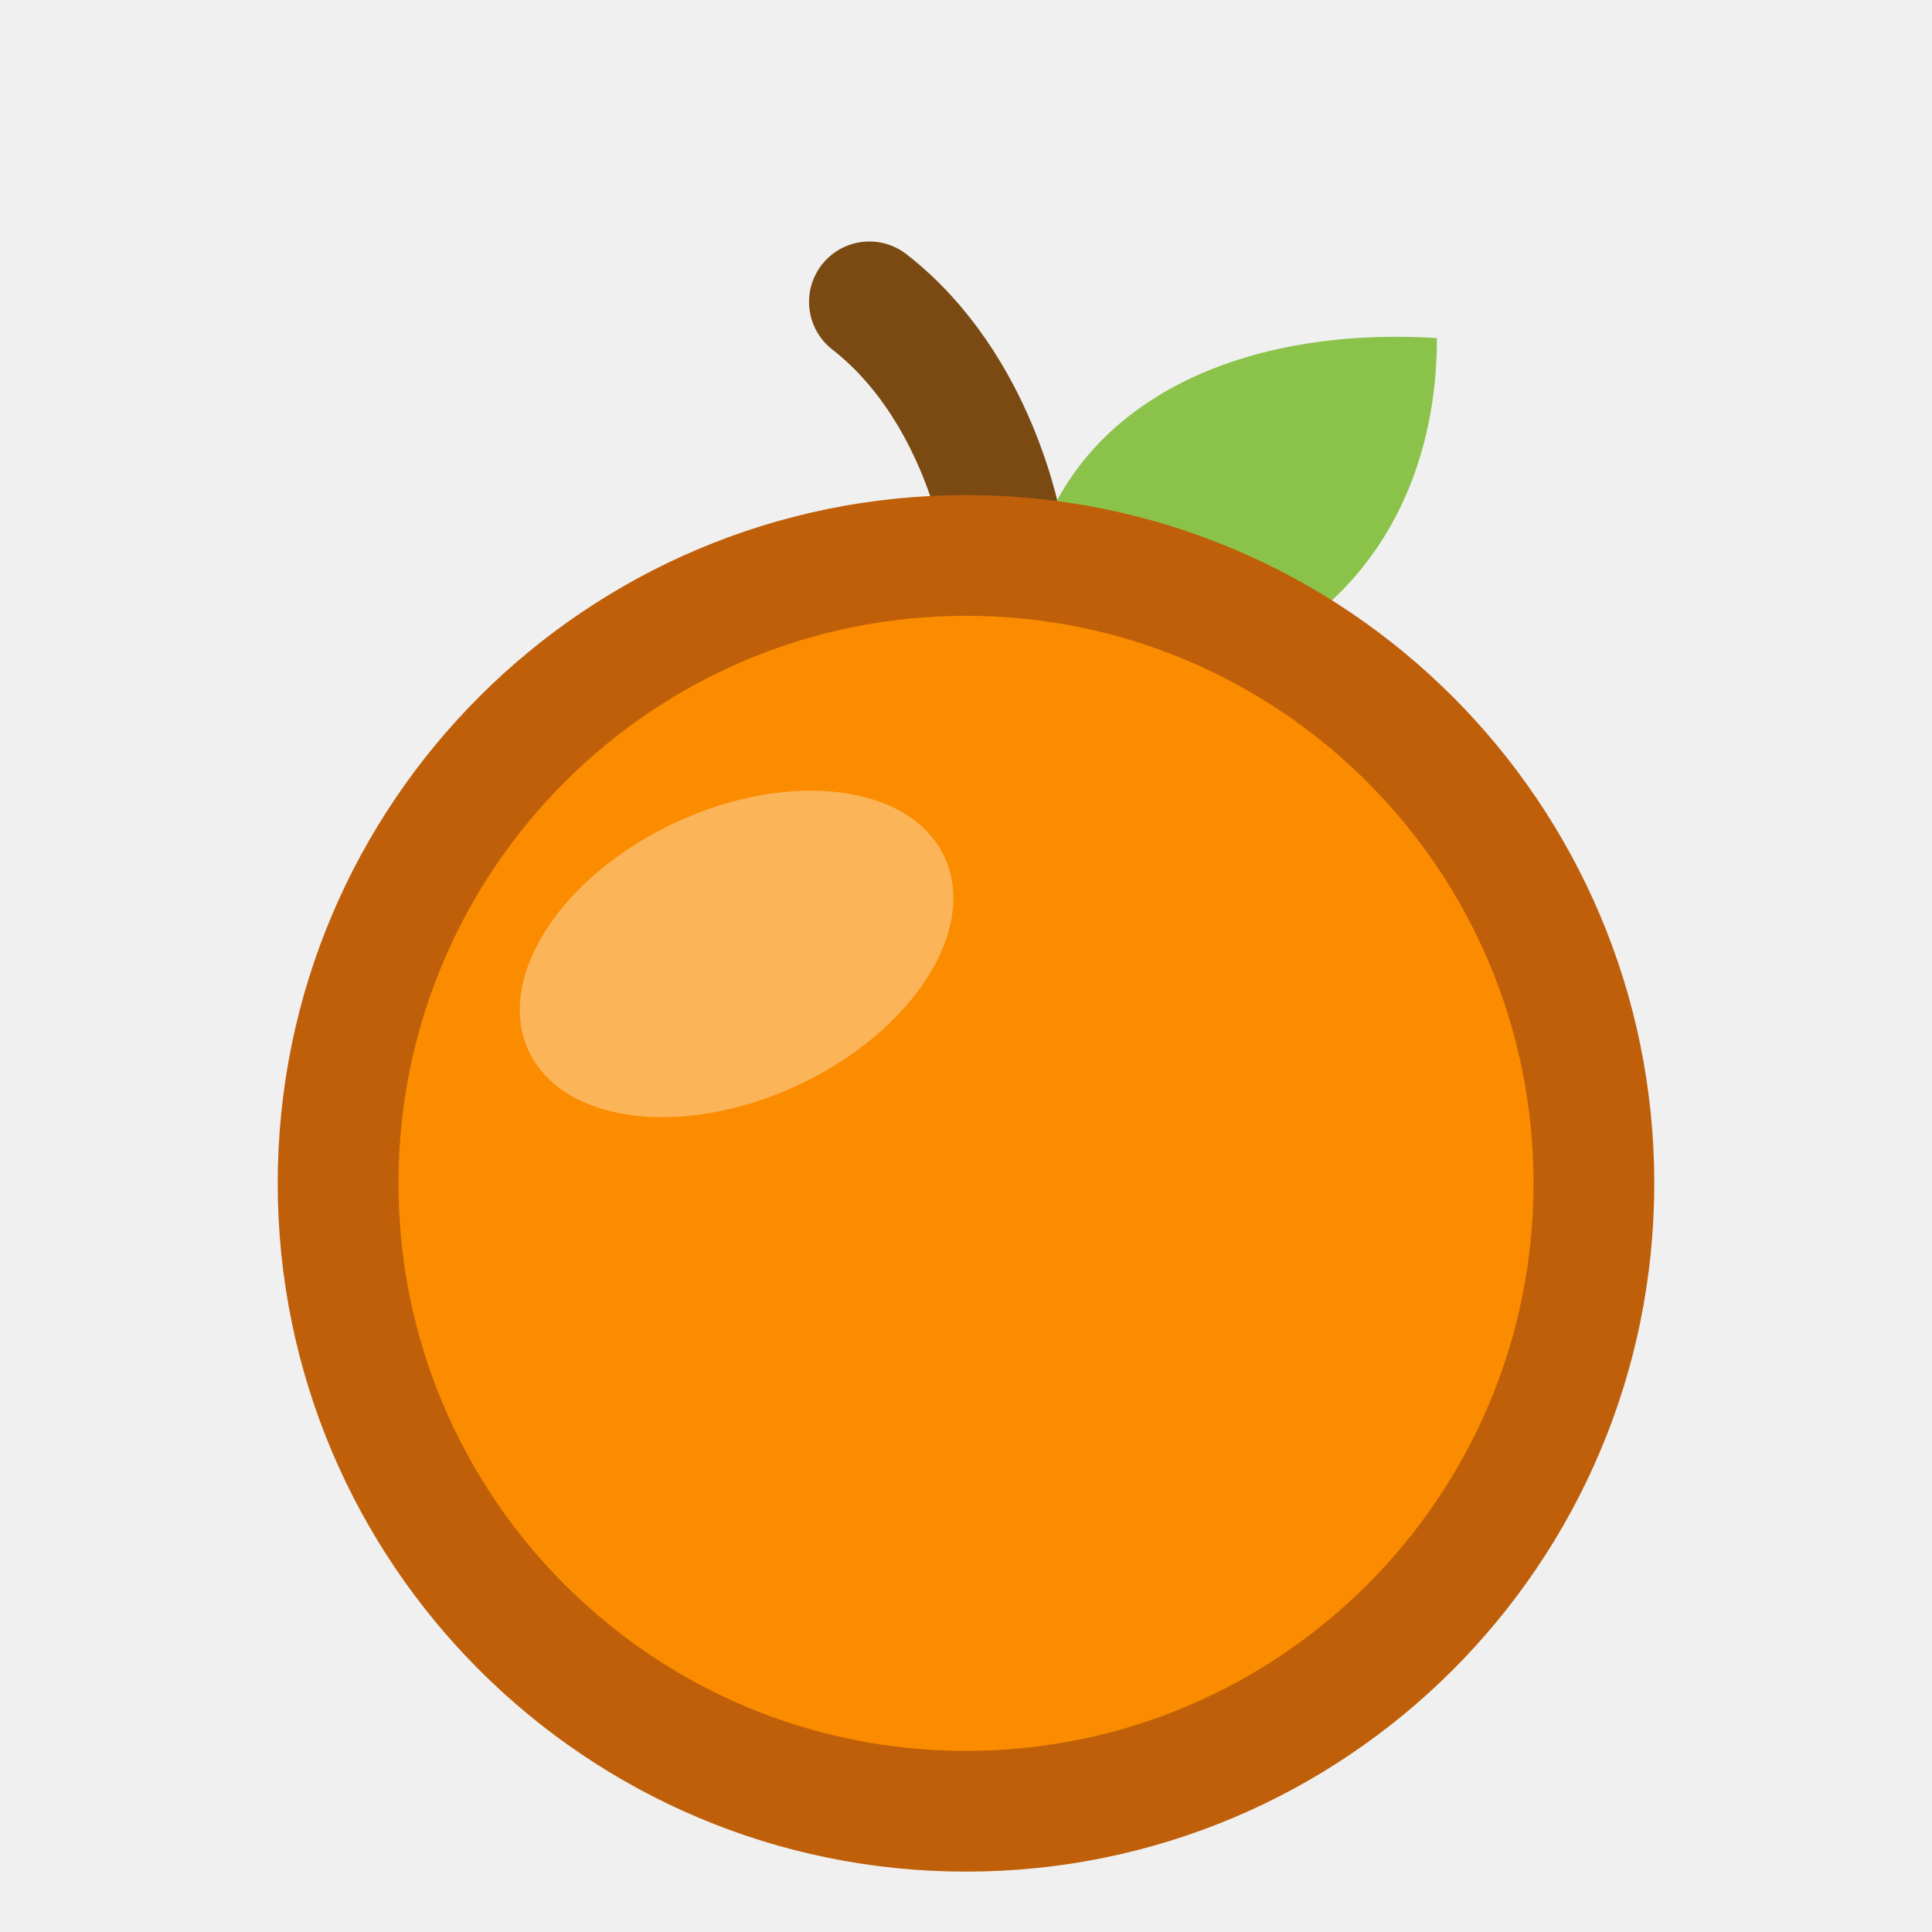
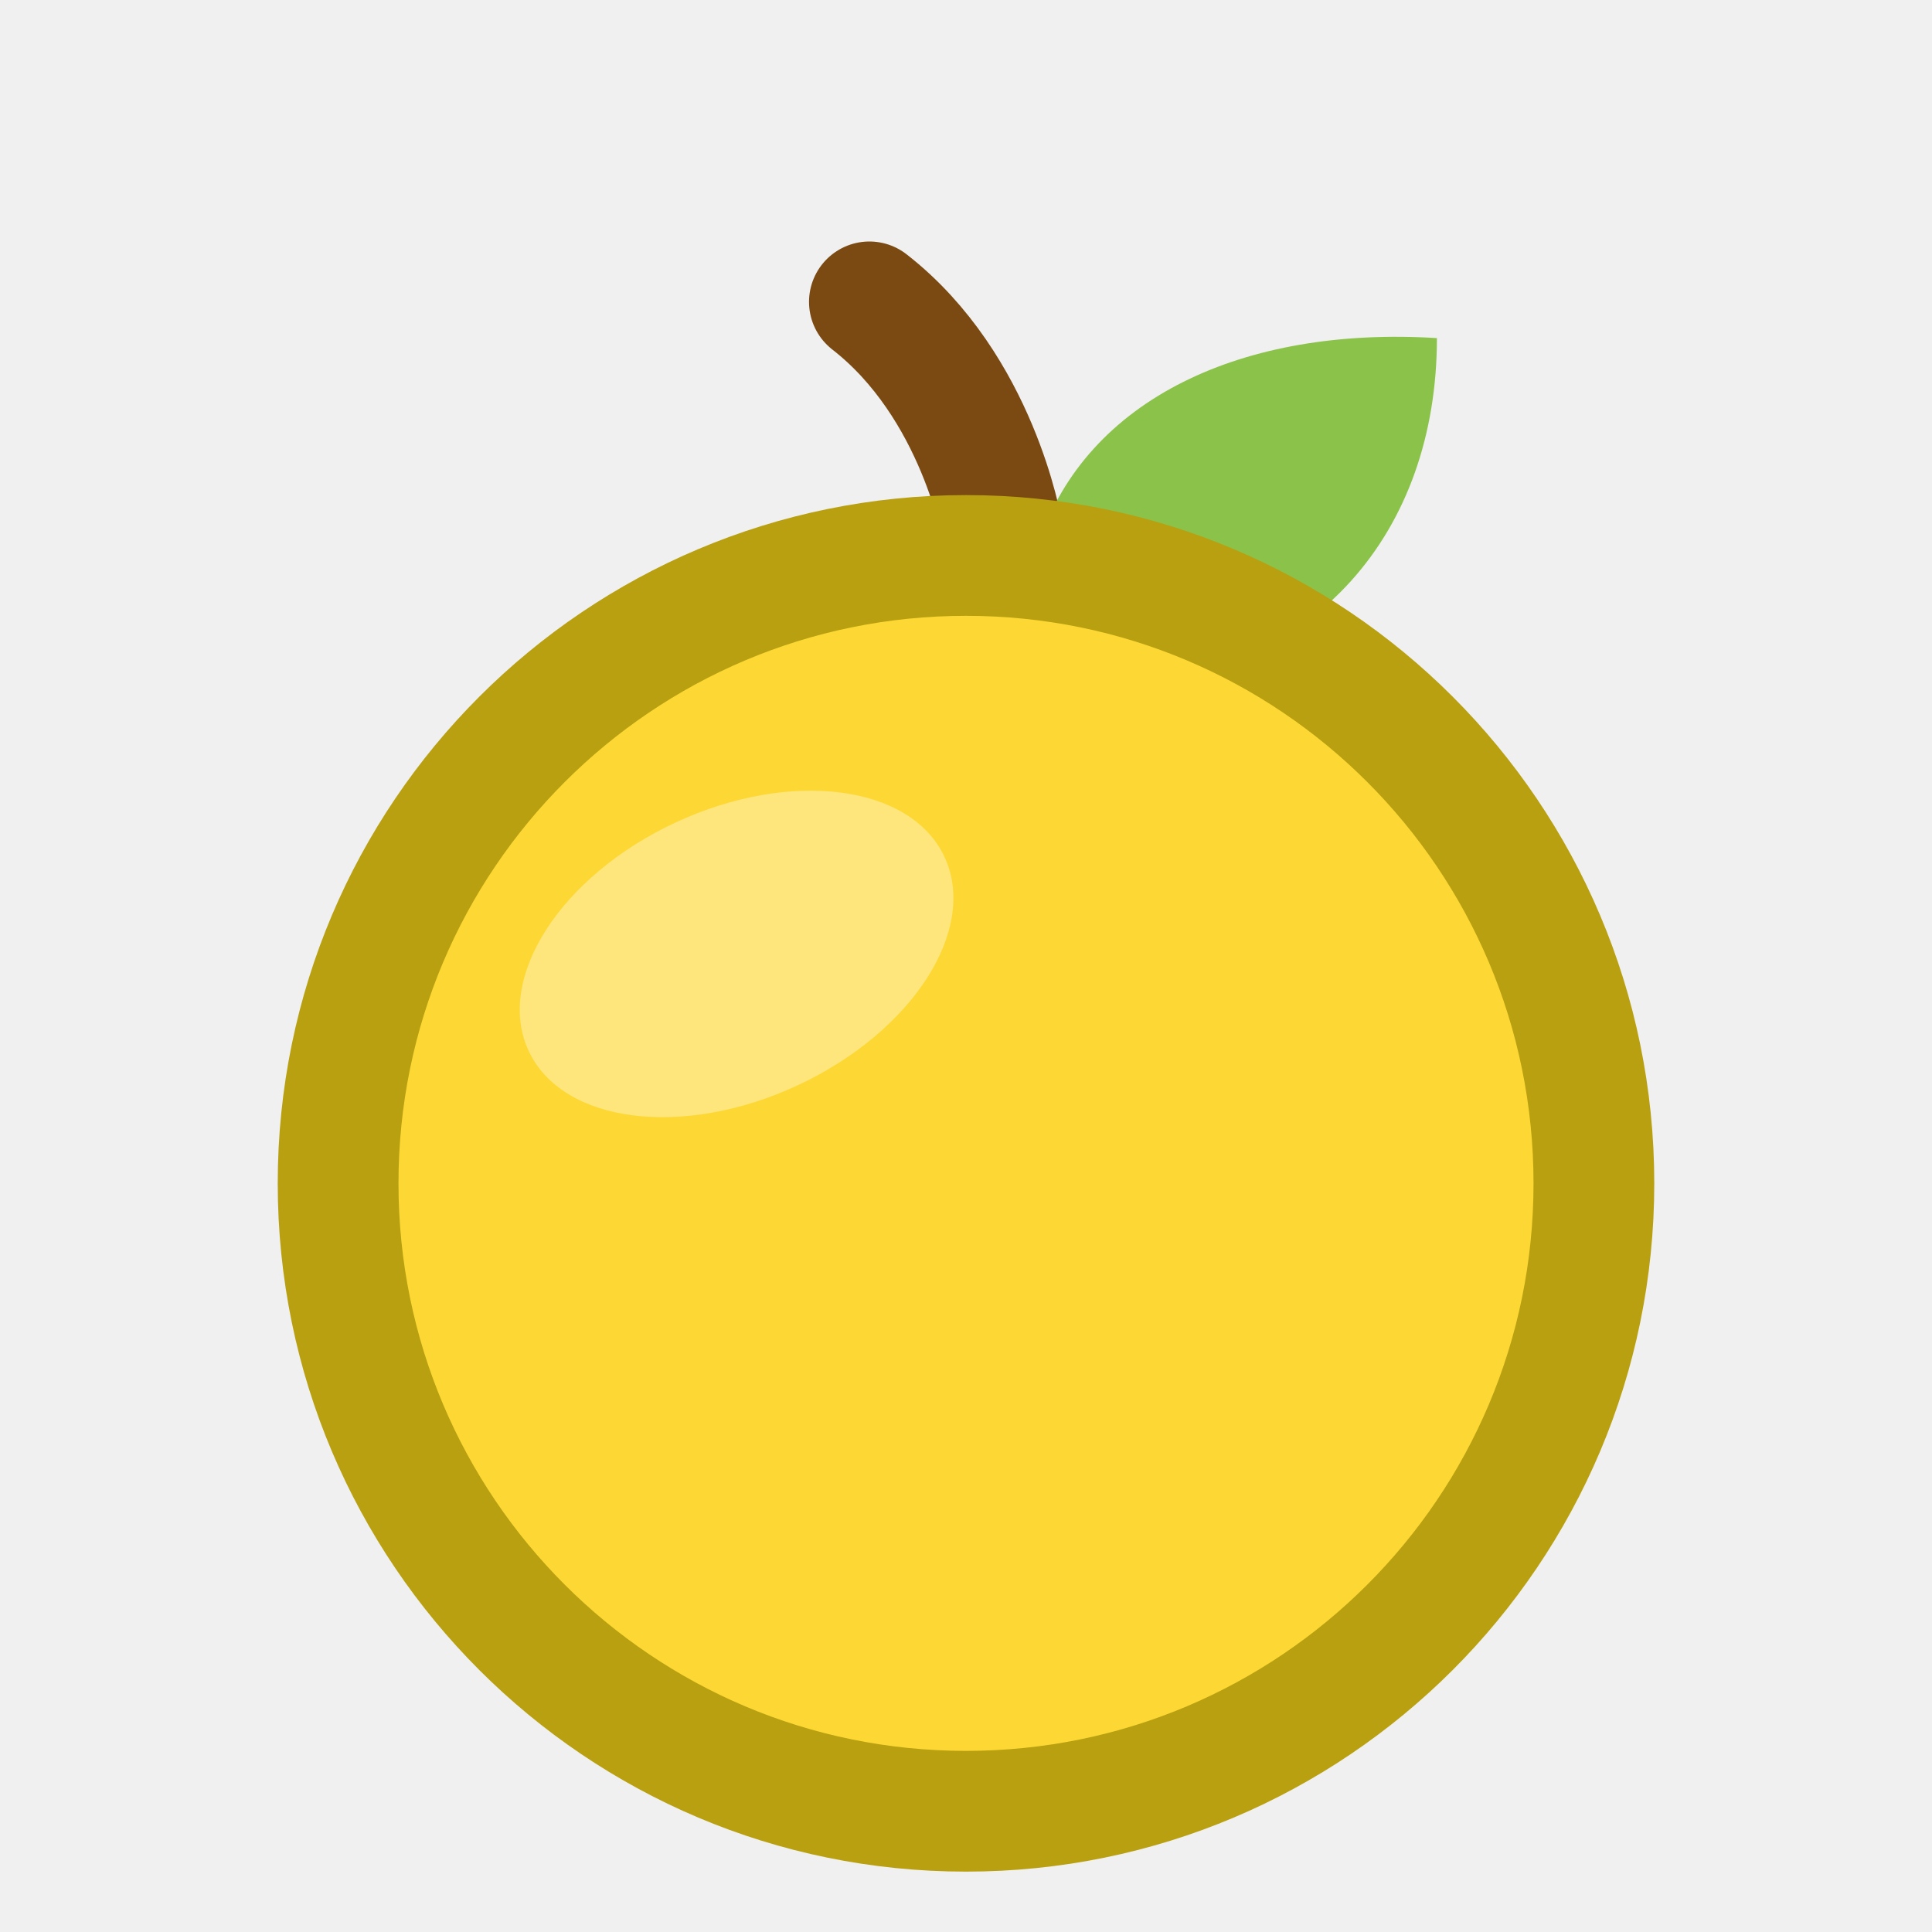
<svg xmlns="http://www.w3.org/2000/svg" width="16" height="16" viewBox="0 0 16 16">
  <path d="M 8.3 4.4 C 8.3 4.4 8.1 3.2 7.2 2.5" stroke="#7a4a12" stroke-width="1" fill="none" stroke-linecap="round" />
  <path d="M 8.6 4.5 C 9.0 3.3 10.3 2.7 11.9 2.8 C 11.9 4.4 10.9 5.6 9.2 5.7 C 9.0 5.6 8.8 5.1 8.6 4.5 Z" fill="#8bc34a" />
-   <circle cx="8" cy="9.8" r="5.2" fill="#fb8c00" stroke="#bf5f0a" stroke-width="1" />
+   <circle cx="8" cy="9.8" r="5.2" fill="#fdd835" stroke="#b8a010" stroke-width="1" />
  <ellipse cx="6.1" cy="7.9" rx="1.9" ry="1.2" fill="#ffffff" opacity="0.35" transform="rotate(-25 6.1 7.9)" />
</svg>
